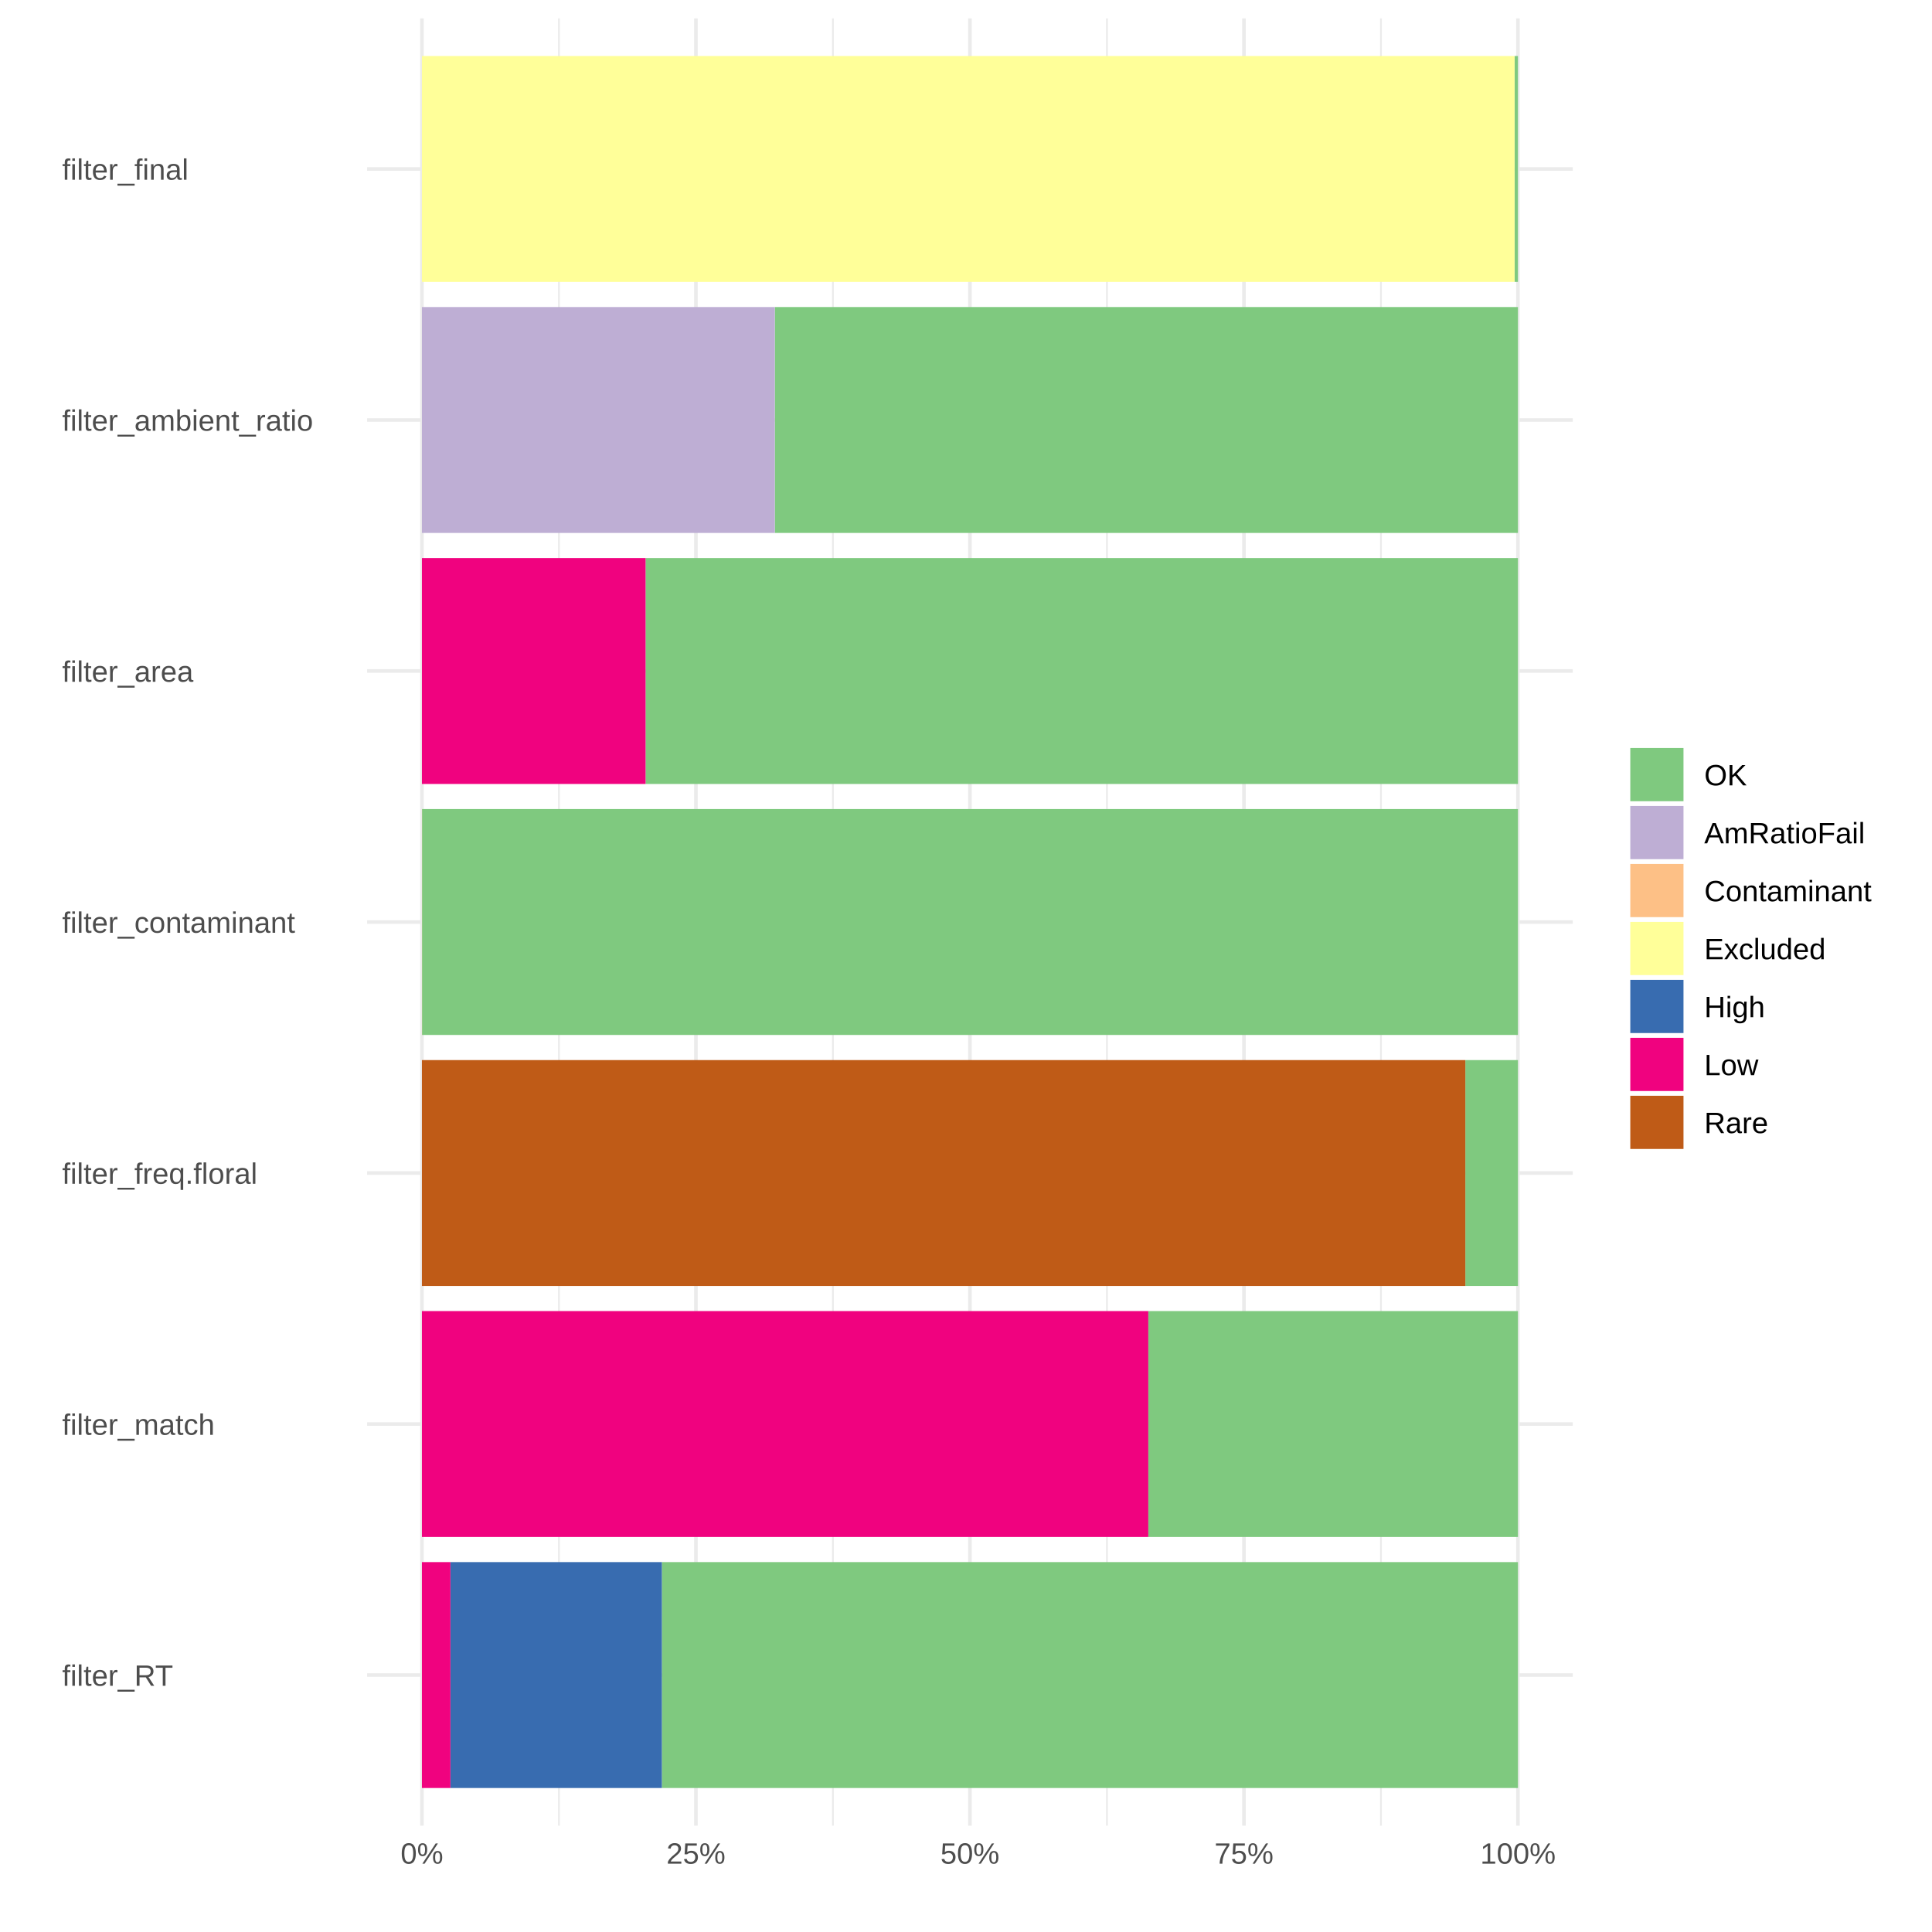
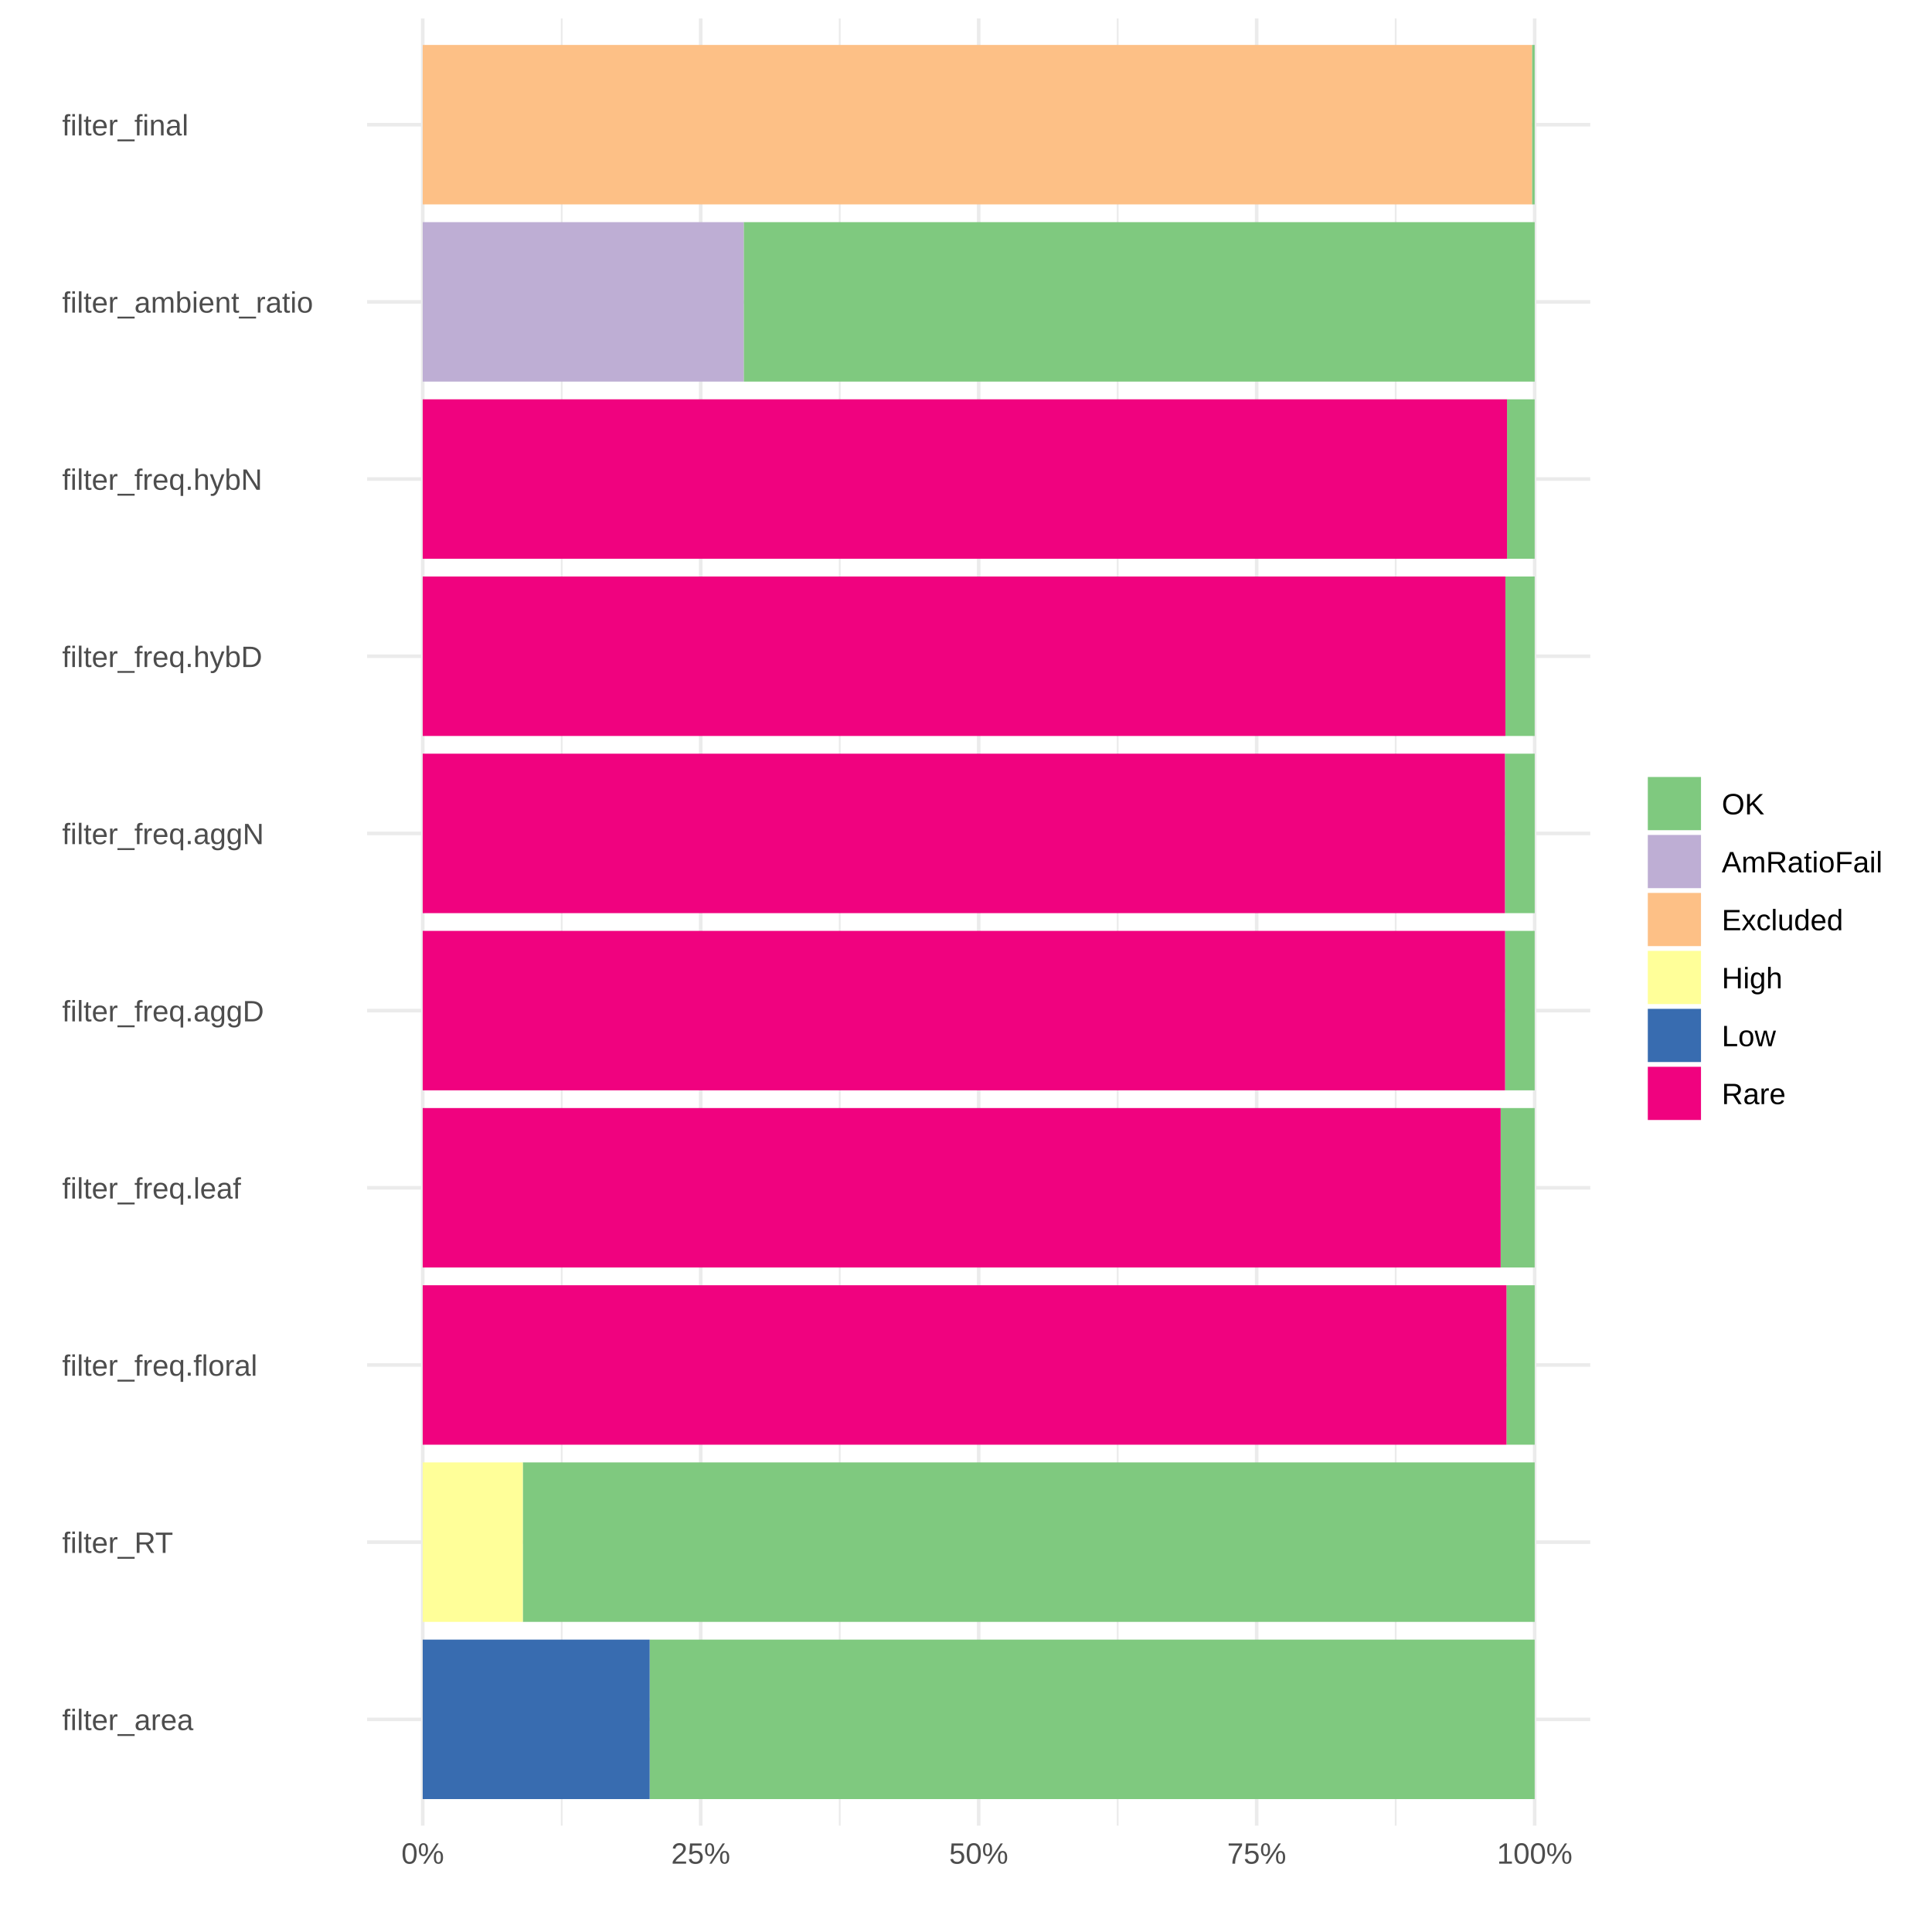
<svg xmlns="http://www.w3.org/2000/svg" class="svglite" width="576.00pt" height="576.00pt" viewBox="0 0 576.00 576.00">
  <defs>
    <style type="text/css">
    .svglite line, .svglite polyline, .svglite polygon, .svglite path, .svglite rect, .svglite circle {
      fill: none;
      stroke: #000000;
      stroke-linecap: round;
      stroke-linejoin: round;
      stroke-miterlimit: 10.00;
    }
    .svglite text {
      white-space: pre;
    }
  </style>
  </defs>
  <rect width="100%" height="100%" style="stroke: none; fill: #FFFFFF;" />
  <defs>
    <clipPath id="cpMC4wMHw1NzYuMDB8MC4wMHw1NzYuMDA=">
      <rect x="0.00" y="0.00" width="576.00" height="576.00" />
    </clipPath>
  </defs>
  <g clip-path="url(#cpMC4wMHw1NzYuMDB8MC4wMHw1NzYuMDA=)">
</g>
  <defs>
-     <clipPath id="cpMTA5LjQ1fDQ2OC45MHw1LjQ4fDU0NC4yOQ==">
-       <rect x="109.45" y="5.48" width="359.45" height="538.82" />
+     <clipPath id="cpMTA5LjQ1fDQ3NC4xMnw1LjQ4fDU0NC4yOQ==">
+       <rect x="109.45" y="5.48" width="364.67" height="538.82" />
    </clipPath>
  </defs>
-   <g clip-path="url(#cpMTA5LjQ1fDQ2OC45MHw1LjQ4fDU0NC4yOQ==)">
-     <polyline points="166.64,544.29 166.64,5.48 " style="stroke-width: 0.53; stroke: #EBEBEB; stroke-linecap: butt;" />
-     <polyline points="248.33,544.29 248.33,5.48 " style="stroke-width: 0.53; stroke: #EBEBEB; stroke-linecap: butt;" />
-     <polyline points="330.02,544.29 330.02,5.48 " style="stroke-width: 0.53; stroke: #EBEBEB; stroke-linecap: butt;" />
-     <polyline points="411.71,544.29 411.71,5.48 " style="stroke-width: 0.53; stroke: #EBEBEB; stroke-linecap: butt;" />
-     <polyline points="109.45,499.39 468.90,499.39 " style="stroke-width: 1.07; stroke: #EBEBEB; stroke-linecap: butt;" />
-     <polyline points="109.45,424.56 468.90,424.56 " style="stroke-width: 1.07; stroke: #EBEBEB; stroke-linecap: butt;" />
-     <polyline points="109.45,349.72 468.90,349.72 " style="stroke-width: 1.07; stroke: #EBEBEB; stroke-linecap: butt;" />
-     <polyline points="109.45,274.89 468.90,274.89 " style="stroke-width: 1.07; stroke: #EBEBEB; stroke-linecap: butt;" />
-     <polyline points="109.45,200.05 468.90,200.05 " style="stroke-width: 1.07; stroke: #EBEBEB; stroke-linecap: butt;" />
-     <polyline points="109.45,125.22 468.90,125.22 " style="stroke-width: 1.07; stroke: #EBEBEB; stroke-linecap: butt;" />
-     <polyline points="109.45,50.38 468.90,50.38 " style="stroke-width: 1.07; stroke: #EBEBEB; stroke-linecap: butt;" />
-     <polyline points="125.79,544.29 125.79,5.48 " style="stroke-width: 1.07; stroke: #EBEBEB; stroke-linecap: butt;" />
-     <polyline points="207.48,544.29 207.48,5.48 " style="stroke-width: 1.07; stroke: #EBEBEB; stroke-linecap: butt;" />
-     <polyline points="289.17,544.29 289.17,5.48 " style="stroke-width: 1.07; stroke: #EBEBEB; stroke-linecap: butt;" />
-     <polyline points="370.87,544.29 370.87,5.48 " style="stroke-width: 1.07; stroke: #EBEBEB; stroke-linecap: butt;" />
-     <polyline points="452.56,544.29 452.56,5.48 " style="stroke-width: 1.07; stroke: #EBEBEB; stroke-linecap: butt;" />
-     <rect x="197.33" y="465.72" width="255.23" height="67.35" style="stroke-width: 1.07; stroke: none; stroke-linecap: butt; stroke-linejoin: miter; fill: #7FC97F;" />
-     <rect x="134.29" y="465.72" width="63.04" height="67.35" style="stroke-width: 1.07; stroke: none; stroke-linecap: butt; stroke-linejoin: miter; fill: #386CB0;" />
-     <rect x="125.79" y="465.72" width="8.50" height="67.35" style="stroke-width: 1.07; stroke: none; stroke-linecap: butt; stroke-linejoin: miter; fill: #F0027F;" />
-     <rect x="342.35" y="390.88" width="110.21" height="67.35" style="stroke-width: 1.07; stroke: none; stroke-linecap: butt; stroke-linejoin: miter; fill: #7FC97F;" />
-     <rect x="125.79" y="390.88" width="216.56" height="67.35" style="stroke-width: 1.07; stroke: none; stroke-linecap: butt; stroke-linejoin: miter; fill: #F0027F;" />
-     <rect x="436.87" y="316.05" width="15.69" height="67.35" style="stroke-width: 1.07; stroke: none; stroke-linecap: butt; stroke-linejoin: miter; fill: #7FC97F;" />
-     <rect x="125.79" y="316.05" width="311.08" height="67.35" style="stroke-width: 1.07; stroke: none; stroke-linecap: butt; stroke-linejoin: miter; fill: #BF5B17;" />
-     <rect x="125.82" y="241.21" width="326.74" height="67.35" style="stroke-width: 1.07; stroke: none; stroke-linecap: butt; stroke-linejoin: miter; fill: #7FC97F;" />
-     <rect x="125.79" y="241.21" width="0.035" height="67.35" style="stroke-width: 1.07; stroke: none; stroke-linecap: butt; stroke-linejoin: miter; fill: #FDC086;" />
-     <rect x="192.47" y="166.38" width="260.09" height="67.35" style="stroke-width: 1.07; stroke: none; stroke-linecap: butt; stroke-linejoin: miter; fill: #7FC97F;" />
-     <rect x="125.79" y="166.38" width="66.68" height="67.35" style="stroke-width: 1.07; stroke: none; stroke-linecap: butt; stroke-linejoin: miter; fill: #F0027F;" />
-     <rect x="231.00" y="91.54" width="221.56" height="67.35" style="stroke-width: 1.07; stroke: none; stroke-linecap: butt; stroke-linejoin: miter; fill: #7FC97F;" />
-     <rect x="125.79" y="91.54" width="105.21" height="67.35" style="stroke-width: 1.07; stroke: none; stroke-linecap: butt; stroke-linejoin: miter; fill: #BEAED4;" />
-     <rect x="451.55" y="16.70" width="1.01" height="67.35" style="stroke-width: 1.07; stroke: none; stroke-linecap: butt; stroke-linejoin: miter; fill: #7FC97F;" />
-     <rect x="125.79" y="16.70" width="325.76" height="67.35" style="stroke-width: 1.07; stroke: none; stroke-linecap: butt; stroke-linejoin: miter; fill: #FFFF99;" />
+   <g clip-path="url(#cpMTA5LjQ1fDQ3NC4xMnw1LjQ4fDU0NC4yOQ==)">
+     <polyline points="167.47,544.29 167.47,5.48 " style="stroke-width: 0.53; stroke: #EBEBEB; stroke-linecap: butt;" />
+     <polyline points="250.35,544.29 250.35,5.48 " style="stroke-width: 0.53; stroke: #EBEBEB; stroke-linecap: butt;" />
+     <polyline points="333.22,544.29 333.22,5.48 " style="stroke-width: 0.53; stroke: #EBEBEB; stroke-linecap: butt;" />
+     <polyline points="416.10,544.29 416.10,5.48 " style="stroke-width: 0.53; stroke: #EBEBEB; stroke-linecap: butt;" />
+     <polyline points="109.45,512.60 474.12,512.60 " style="stroke-width: 1.07; stroke: #EBEBEB; stroke-linecap: butt;" />
+     <polyline points="109.45,459.77 474.12,459.77 " style="stroke-width: 1.07; stroke: #EBEBEB; stroke-linecap: butt;" />
+     <polyline points="109.45,406.95 474.12,406.95 " style="stroke-width: 1.07; stroke: #EBEBEB; stroke-linecap: butt;" />
+     <polyline points="109.45,354.12 474.12,354.12 " style="stroke-width: 1.07; stroke: #EBEBEB; stroke-linecap: butt;" />
+     <polyline points="109.45,301.30 474.12,301.30 " style="stroke-width: 1.07; stroke: #EBEBEB; stroke-linecap: butt;" />
+     <polyline points="109.45,248.47 474.12,248.47 " style="stroke-width: 1.07; stroke: #EBEBEB; stroke-linecap: butt;" />
+     <polyline points="109.45,195.65 474.12,195.65 " style="stroke-width: 1.07; stroke: #EBEBEB; stroke-linecap: butt;" />
+     <polyline points="109.45,142.82 474.12,142.82 " style="stroke-width: 1.07; stroke: #EBEBEB; stroke-linecap: butt;" />
+     <polyline points="109.45,90.00 474.12,90.00 " style="stroke-width: 1.07; stroke: #EBEBEB; stroke-linecap: butt;" />
+     <polyline points="109.45,37.17 474.12,37.17 " style="stroke-width: 1.07; stroke: #EBEBEB; stroke-linecap: butt;" />
+     <polyline points="126.03,544.29 126.03,5.48 " style="stroke-width: 1.07; stroke: #EBEBEB; stroke-linecap: butt;" />
+     <polyline points="208.91,544.29 208.91,5.48 " style="stroke-width: 1.07; stroke: #EBEBEB; stroke-linecap: butt;" />
+     <polyline points="291.78,544.29 291.78,5.48 " style="stroke-width: 1.07; stroke: #EBEBEB; stroke-linecap: butt;" />
+     <polyline points="374.66,544.29 374.66,5.48 " style="stroke-width: 1.07; stroke: #EBEBEB; stroke-linecap: butt;" />
+     <polyline points="457.54,544.29 457.54,5.48 " style="stroke-width: 1.07; stroke: #EBEBEB; stroke-linecap: butt;" />
+     <rect x="193.68" y="488.83" width="263.86" height="47.54" style="stroke-width: 1.07; stroke: none; stroke-linecap: butt; stroke-linejoin: miter; fill: #7FC97F;" />
+     <rect x="126.03" y="488.83" width="67.66" height="47.54" style="stroke-width: 1.07; stroke: none; stroke-linecap: butt; stroke-linejoin: miter; fill: #386CB0;" />
+     <rect x="155.86" y="436.00" width="301.69" height="47.54" style="stroke-width: 1.07; stroke: none; stroke-linecap: butt; stroke-linejoin: miter; fill: #7FC97F;" />
+     <rect x="126.03" y="436.00" width="29.83" height="47.54" style="stroke-width: 1.07; stroke: none; stroke-linecap: butt; stroke-linejoin: miter; fill: #FFFF99;" />
+     <rect x="449.13" y="383.18" width="8.42" height="47.54" style="stroke-width: 1.07; stroke: none; stroke-linecap: butt; stroke-linejoin: miter; fill: #7FC97F;" />
+     <rect x="126.03" y="383.18" width="323.10" height="47.54" style="stroke-width: 1.07; stroke: none; stroke-linecap: butt; stroke-linejoin: miter; fill: #F0027F;" />
+     <rect x="447.40" y="330.35" width="10.14" height="47.54" style="stroke-width: 1.07; stroke: none; stroke-linecap: butt; stroke-linejoin: miter; fill: #7FC97F;" />
+     <rect x="126.03" y="330.35" width="321.37" height="47.54" style="stroke-width: 1.07; stroke: none; stroke-linecap: butt; stroke-linejoin: miter; fill: #F0027F;" />
+     <rect x="448.70" y="277.53" width="8.84" height="47.54" style="stroke-width: 1.07; stroke: none; stroke-linecap: butt; stroke-linejoin: miter; fill: #7FC97F;" />
+     <rect x="126.03" y="277.53" width="322.68" height="47.54" style="stroke-width: 1.07; stroke: none; stroke-linecap: butt; stroke-linejoin: miter; fill: #F0027F;" />
+     <rect x="448.67" y="224.70" width="8.88" height="47.54" style="stroke-width: 1.07; stroke: none; stroke-linecap: butt; stroke-linejoin: miter; fill: #7FC97F;" />
+     <rect x="126.03" y="224.70" width="322.64" height="47.54" style="stroke-width: 1.07; stroke: none; stroke-linecap: butt; stroke-linejoin: miter; fill: #F0027F;" />
+     <rect x="448.81" y="171.88" width="8.73" height="47.54" style="stroke-width: 1.07; stroke: none; stroke-linecap: butt; stroke-linejoin: miter; fill: #7FC97F;" />
+     <rect x="126.03" y="171.88" width="322.78" height="47.54" style="stroke-width: 1.07; stroke: none; stroke-linecap: butt; stroke-linejoin: miter; fill: #F0027F;" />
+     <rect x="449.30" y="119.05" width="8.24" height="47.54" style="stroke-width: 1.07; stroke: none; stroke-linecap: butt; stroke-linejoin: miter; fill: #7FC97F;" />
+     <rect x="126.03" y="119.05" width="323.27" height="47.54" style="stroke-width: 1.07; stroke: none; stroke-linecap: butt; stroke-linejoin: miter; fill: #F0027F;" />
+     <rect x="221.72" y="66.23" width="235.83" height="47.54" style="stroke-width: 1.07; stroke: none; stroke-linecap: butt; stroke-linejoin: miter; fill: #7FC97F;" />
+     <rect x="126.03" y="66.23" width="95.69" height="47.54" style="stroke-width: 1.07; stroke: none; stroke-linecap: butt; stroke-linejoin: miter; fill: #BEAED4;" />
+     <rect x="456.73" y="13.40" width="0.81" height="47.54" style="stroke-width: 1.07; stroke: none; stroke-linecap: butt; stroke-linejoin: miter; fill: #7FC97F;" />
+     <rect x="126.03" y="13.40" width="330.71" height="47.54" style="stroke-width: 1.07; stroke: none; stroke-linecap: butt; stroke-linejoin: miter; fill: #FDC086;" />
  </g>
  <g clip-path="url(#cpMC4wMHw1NzYuMDB8MC4wMHw1NzYuMDA=)">
-     <text x="18.53" y="502.60" style="font-size: 8.80px;fill: #4D4D4D; font-family: &quot;Arial&quot;;">filter_RT</text>
-     <text x="18.53" y="427.77" style="font-size: 8.80px;fill: #4D4D4D; font-family: &quot;Arial&quot;;">filter_match</text>
-     <text x="18.53" y="352.93" style="font-size: 8.80px;fill: #4D4D4D; font-family: &quot;Arial&quot;;">filter_freq.floral</text>
-     <text x="18.53" y="278.09" style="font-size: 8.80px;fill: #4D4D4D; font-family: &quot;Arial&quot;;">filter_contaminant</text>
-     <text x="18.53" y="203.26" style="font-size: 8.80px;fill: #4D4D4D; font-family: &quot;Arial&quot;;">filter_area</text>
-     <text x="18.53" y="128.42" style="font-size: 8.80px;fill: #4D4D4D; font-family: &quot;Arial&quot;;">filter_ambient_ratio</text>
-     <text x="18.53" y="53.59" style="font-size: 8.80px;fill: #4D4D4D; font-family: &quot;Arial&quot;;">filter_final</text>
-     <text x="125.79" y="555.64" text-anchor="middle" style="font-size: 8.80px;fill: #4D4D4D; font-family: &quot;Arial&quot;;">0%</text>
-     <text x="207.48" y="555.64" text-anchor="middle" style="font-size: 8.80px;fill: #4D4D4D; font-family: &quot;Arial&quot;;">25%</text>
-     <text x="289.17" y="555.64" text-anchor="middle" style="font-size: 8.80px;fill: #4D4D4D; font-family: &quot;Arial&quot;;">50%</text>
-     <text x="370.87" y="555.64" text-anchor="middle" style="font-size: 8.80px;fill: #4D4D4D; font-family: &quot;Arial&quot;;">75%</text>
-     <text x="452.56" y="555.64" text-anchor="middle" style="font-size: 8.80px;fill: #4D4D4D; font-family: &quot;Arial&quot;;">100%</text>
-     <rect x="486.05" y="223.01" width="15.86" height="15.86" style="stroke-width: 1.07; stroke: none; stroke-linecap: butt; stroke-linejoin: miter; fill: #7FC97F;" />
-     <rect x="486.05" y="240.29" width="15.86" height="15.86" style="stroke-width: 1.07; stroke: none; stroke-linecap: butt; stroke-linejoin: miter; fill: #BEAED4;" />
-     <rect x="486.05" y="257.57" width="15.86" height="15.86" style="stroke-width: 1.07; stroke: none; stroke-linecap: butt; stroke-linejoin: miter; fill: #FDC086;" />
-     <rect x="486.05" y="274.85" width="15.86" height="15.86" style="stroke-width: 1.07; stroke: none; stroke-linecap: butt; stroke-linejoin: miter; fill: #FFFF99;" />
-     <rect x="486.05" y="292.13" width="15.86" height="15.86" style="stroke-width: 1.07; stroke: none; stroke-linecap: butt; stroke-linejoin: miter; fill: #386CB0;" />
-     <rect x="486.05" y="309.41" width="15.86" height="15.86" style="stroke-width: 1.07; stroke: none; stroke-linecap: butt; stroke-linejoin: miter; fill: #F0027F;" />
-     <rect x="486.05" y="326.69" width="15.86" height="15.86" style="stroke-width: 1.07; stroke: none; stroke-linecap: butt; stroke-linejoin: miter; fill: #BF5B17;" />
-     <text x="508.10" y="234.15" style="font-size: 8.80px; font-family: &quot;Arial&quot;;">OK</text>
-     <text x="508.10" y="251.43" style="font-size: 8.80px; font-family: &quot;Arial&quot;;">AmRatioFail</text>
-     <text x="508.10" y="268.71" style="font-size: 8.80px; font-family: &quot;Arial&quot;;">Contaminant</text>
-     <text x="508.10" y="285.99" style="font-size: 8.80px; font-family: &quot;Arial&quot;;">Excluded</text>
-     <text x="508.10" y="303.27" style="font-size: 8.80px; font-family: &quot;Arial&quot;;">High</text>
-     <text x="508.10" y="320.55" style="font-size: 8.80px; font-family: &quot;Arial&quot;;">Low</text>
-     <text x="508.10" y="337.83" style="font-size: 8.80px; font-family: &quot;Arial&quot;;">Rare</text>
+     <text x="18.53" y="515.81" style="font-size: 8.80px;fill: #4D4D4D; font-family: &quot;Arial&quot;;">filter_area</text>
+     <text x="18.53" y="462.98" style="font-size: 8.80px;fill: #4D4D4D; font-family: &quot;Arial&quot;;">filter_RT</text>
+     <text x="18.53" y="410.16" style="font-size: 8.80px;fill: #4D4D4D; font-family: &quot;Arial&quot;;">filter_freq.floral</text>
+     <text x="18.53" y="357.33" style="font-size: 8.80px;fill: #4D4D4D; font-family: &quot;Arial&quot;;">filter_freq.leaf</text>
+     <text x="18.53" y="304.51" style="font-size: 8.80px;fill: #4D4D4D; font-family: &quot;Arial&quot;;">filter_freq.aggD</text>
+     <text x="18.53" y="251.68" style="font-size: 8.80px;fill: #4D4D4D; font-family: &quot;Arial&quot;;">filter_freq.aggN</text>
+     <text x="18.53" y="198.86" style="font-size: 8.80px;fill: #4D4D4D; font-family: &quot;Arial&quot;;">filter_freq.hybD</text>
+     <text x="18.53" y="146.03" style="font-size: 8.80px;fill: #4D4D4D; font-family: &quot;Arial&quot;;">filter_freq.hybN</text>
+     <text x="18.53" y="93.21" style="font-size: 8.80px;fill: #4D4D4D; font-family: &quot;Arial&quot;;">filter_ambient_ratio</text>
+     <text x="18.53" y="40.38" style="font-size: 8.80px;fill: #4D4D4D; font-family: &quot;Arial&quot;;">filter_final</text>
+     <text x="126.03" y="555.64" text-anchor="middle" style="font-size: 8.80px;fill: #4D4D4D; font-family: &quot;Arial&quot;;">0%</text>
+     <text x="208.91" y="555.64" text-anchor="middle" style="font-size: 8.80px;fill: #4D4D4D; font-family: &quot;Arial&quot;;">25%</text>
+     <text x="291.78" y="555.64" text-anchor="middle" style="font-size: 8.80px;fill: #4D4D4D; font-family: &quot;Arial&quot;;">50%</text>
+     <text x="374.66" y="555.64" text-anchor="middle" style="font-size: 8.80px;fill: #4D4D4D; font-family: &quot;Arial&quot;;">75%</text>
+     <text x="457.54" y="555.64" text-anchor="middle" style="font-size: 8.80px;fill: #4D4D4D; font-family: &quot;Arial&quot;;">100%</text>
+     <rect x="491.27" y="231.65" width="15.86" height="15.86" style="stroke-width: 1.07; stroke: none; stroke-linecap: butt; stroke-linejoin: miter; fill: #7FC97F;" />
+     <rect x="491.27" y="248.93" width="15.86" height="15.86" style="stroke-width: 1.07; stroke: none; stroke-linecap: butt; stroke-linejoin: miter; fill: #BEAED4;" />
+     <rect x="491.27" y="266.21" width="15.86" height="15.86" style="stroke-width: 1.07; stroke: none; stroke-linecap: butt; stroke-linejoin: miter; fill: #FDC086;" />
+     <rect x="491.27" y="283.49" width="15.86" height="15.86" style="stroke-width: 1.07; stroke: none; stroke-linecap: butt; stroke-linejoin: miter; fill: #FFFF99;" />
+     <rect x="491.27" y="300.77" width="15.86" height="15.86" style="stroke-width: 1.07; stroke: none; stroke-linecap: butt; stroke-linejoin: miter; fill: #386CB0;" />
+     <rect x="491.27" y="318.05" width="15.86" height="15.86" style="stroke-width: 1.07; stroke: none; stroke-linecap: butt; stroke-linejoin: miter; fill: #F0027F;" />
+     <text x="513.32" y="242.79" style="font-size: 8.80px; font-family: &quot;Arial&quot;;">OK</text>
+     <text x="513.32" y="260.07" style="font-size: 8.80px; font-family: &quot;Arial&quot;;">AmRatioFail</text>
+     <text x="513.32" y="277.35" style="font-size: 8.80px; font-family: &quot;Arial&quot;;">Excluded</text>
+     <text x="513.32" y="294.63" style="font-size: 8.80px; font-family: &quot;Arial&quot;;">High</text>
+     <text x="513.32" y="311.91" style="font-size: 8.80px; font-family: &quot;Arial&quot;;">Low</text>
+     <text x="513.32" y="329.19" style="font-size: 8.80px; font-family: &quot;Arial&quot;;">Rare</text>
  </g>
</svg>
